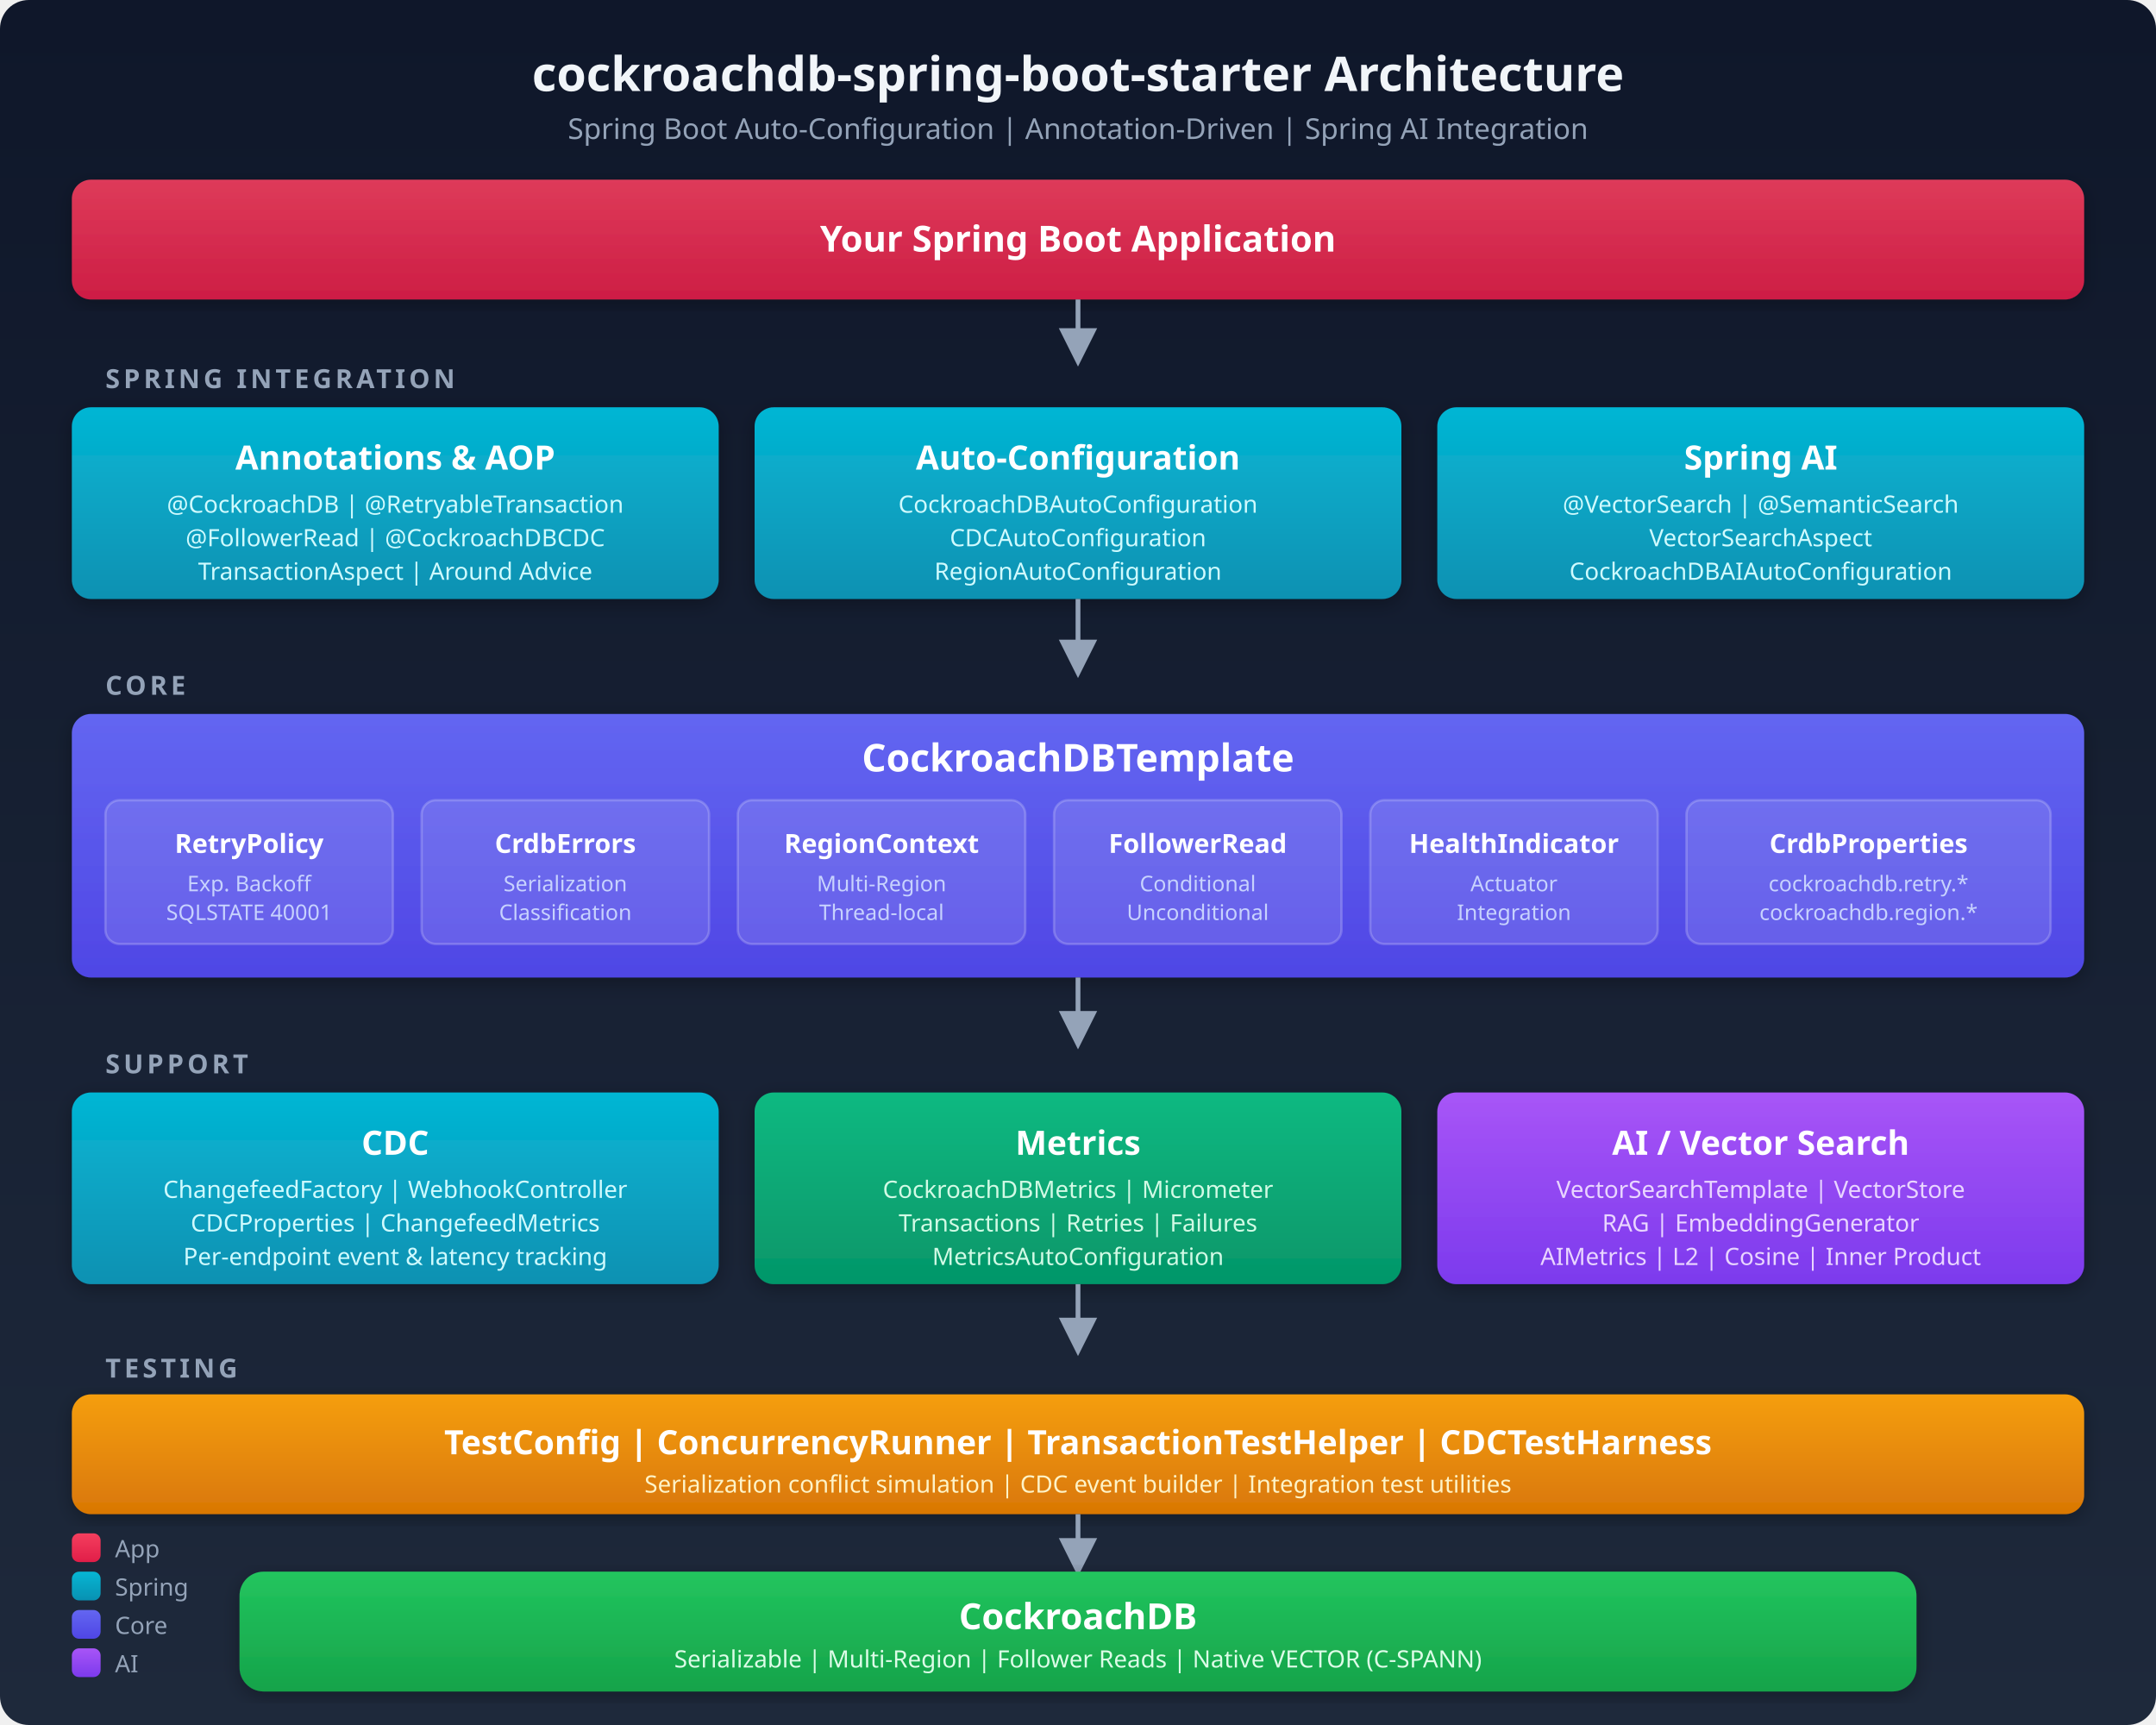
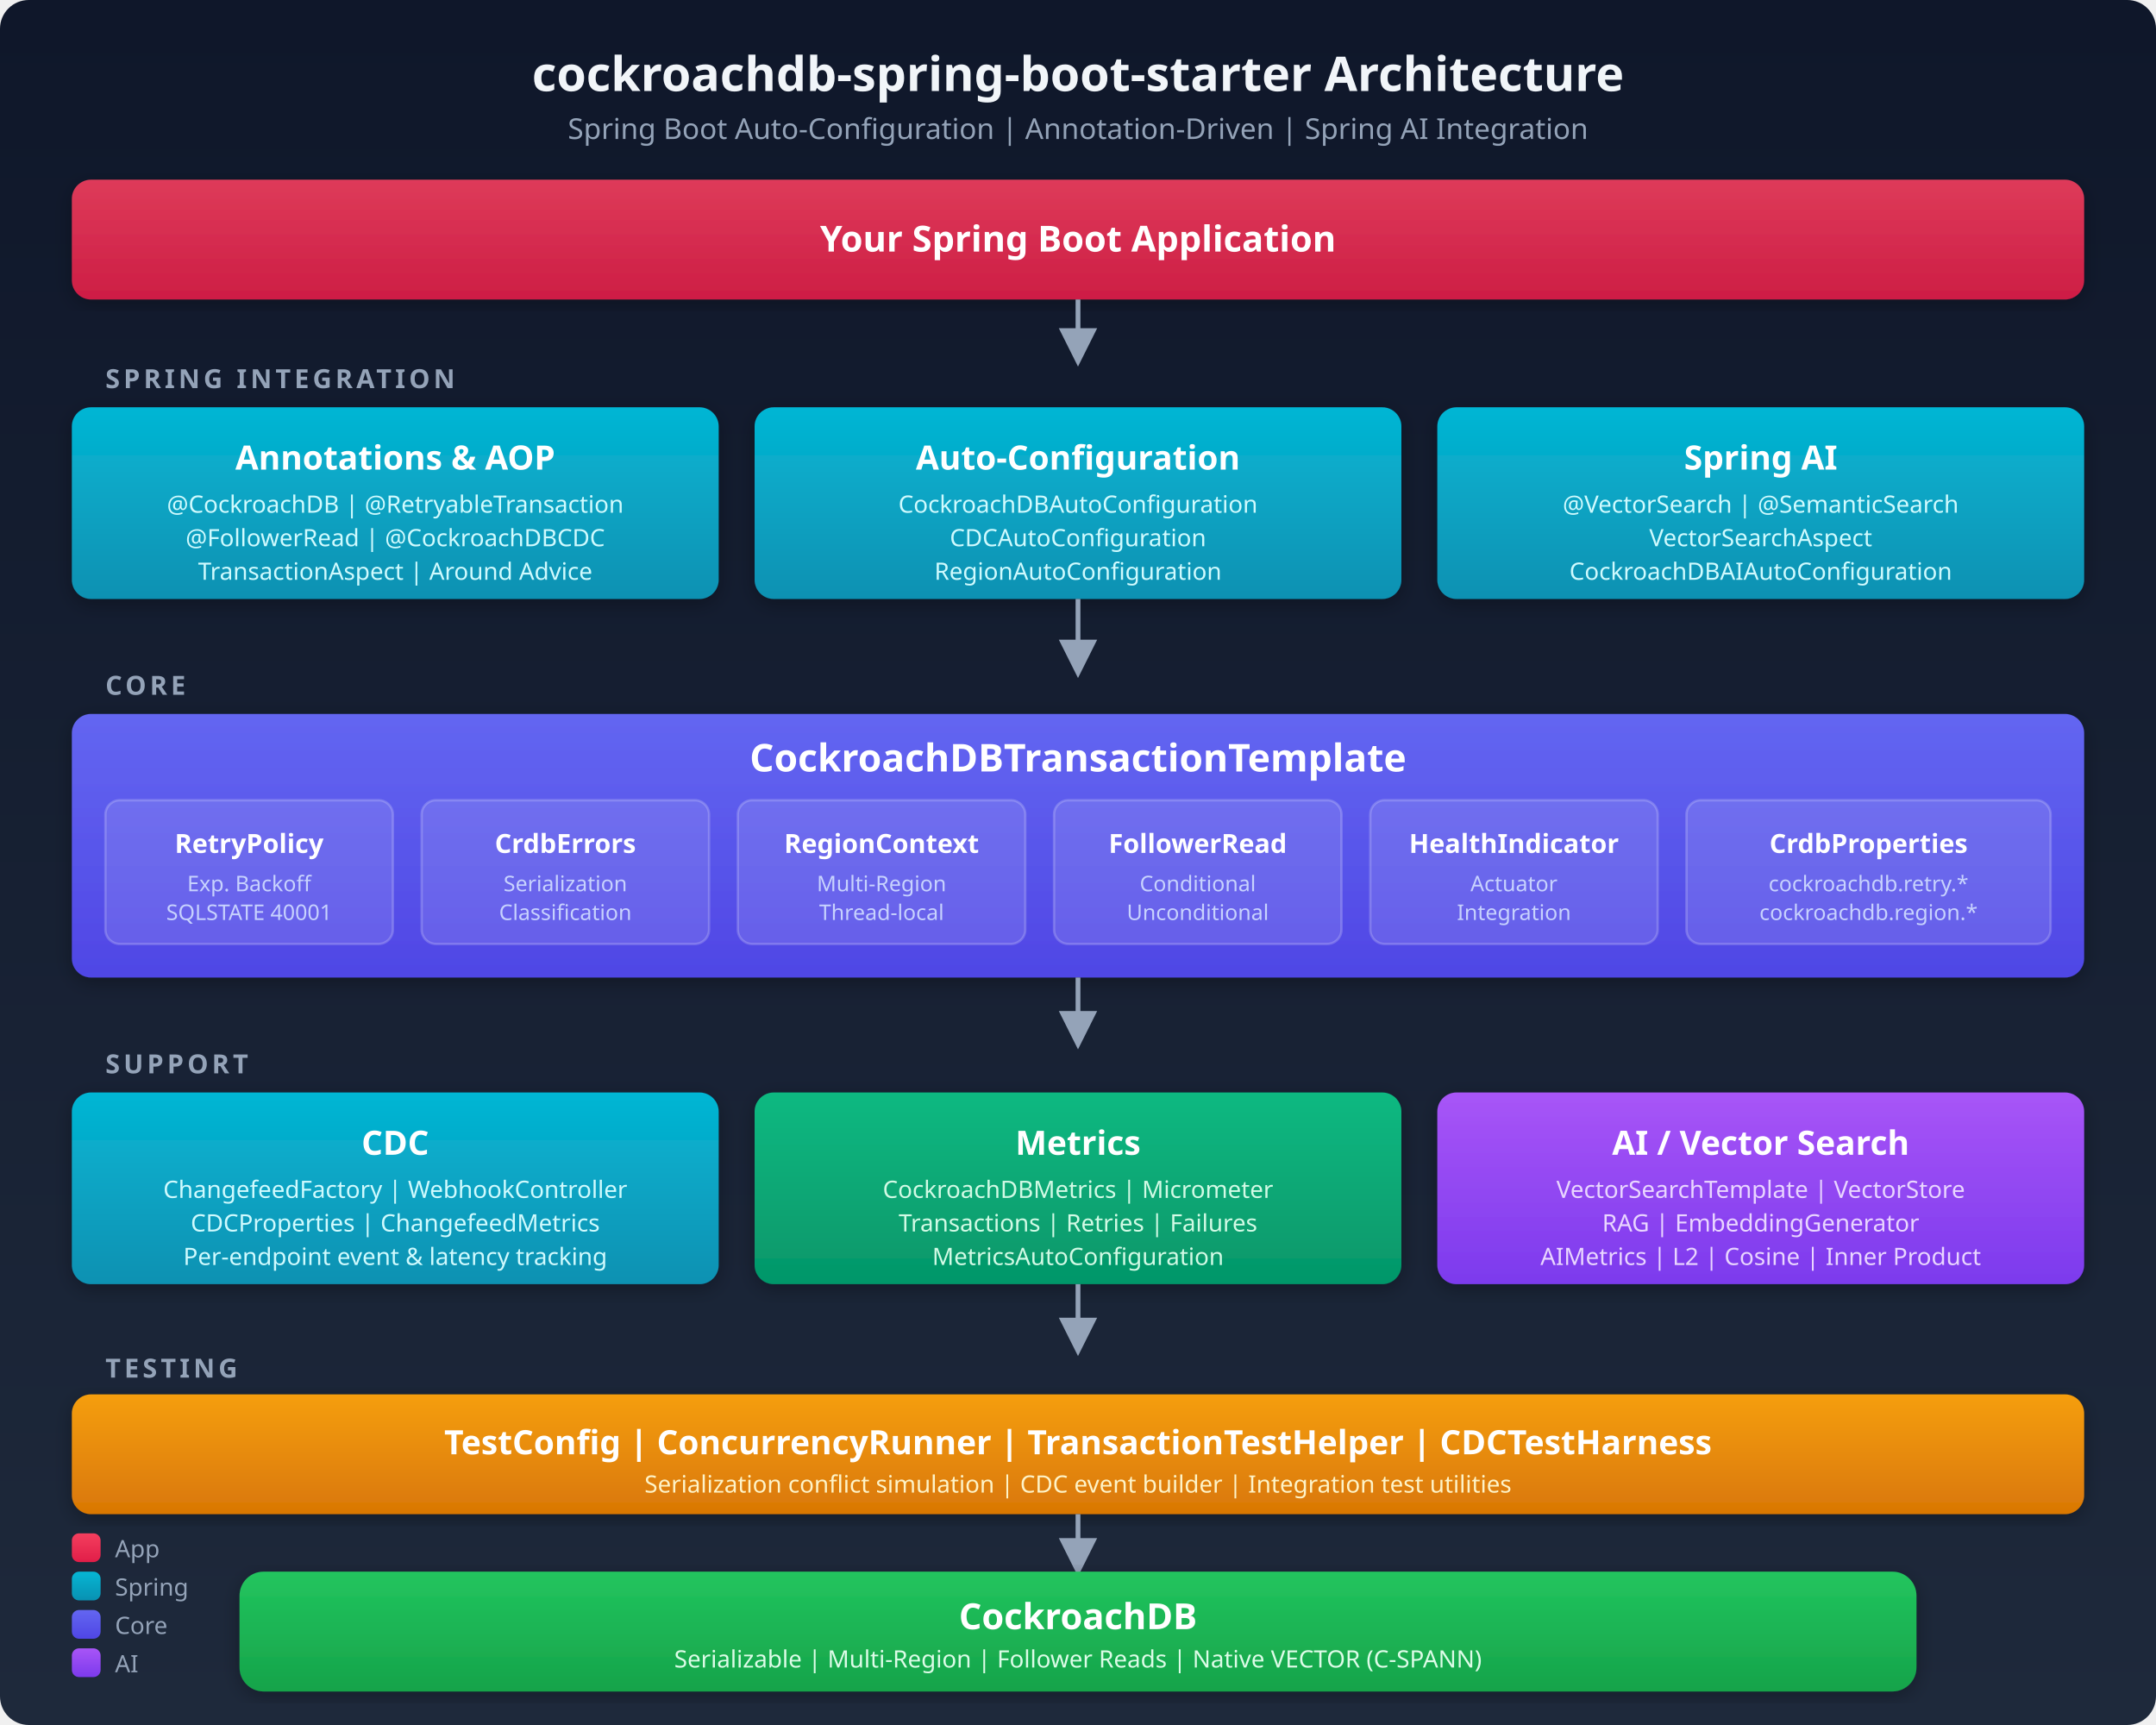
<svg xmlns="http://www.w3.org/2000/svg" viewBox="0 0 900 720" font-family="'Segoe UI', system-ui, -apple-system, sans-serif">
  <defs>
    <linearGradient id="bgGrad" x1="0%" y1="0%" x2="0%" y2="100%">
      <stop offset="0%" style="stop-color:#0f172a" />
      <stop offset="100%" style="stop-color:#1e293b" />
    </linearGradient>
    <linearGradient id="coreGrad" x1="0%" y1="0%" x2="0%" y2="100%">
      <stop offset="0%" style="stop-color:#6366f1" />
      <stop offset="100%" style="stop-color:#4f46e5" />
    </linearGradient>
    <linearGradient id="adapterGrad" x1="0%" y1="0%" x2="0%" y2="100%">
      <stop offset="0%" style="stop-color:#06b6d4" />
      <stop offset="100%" style="stop-color:#0891b2" />
    </linearGradient>
    <linearGradient id="testGrad" x1="0%" y1="0%" x2="0%" y2="100%">
      <stop offset="0%" style="stop-color:#f59e0b" />
      <stop offset="100%" style="stop-color:#d97706" />
    </linearGradient>
    <linearGradient id="metricsGrad" x1="0%" y1="0%" x2="0%" y2="100%">
      <stop offset="0%" style="stop-color:#10b981" />
      <stop offset="100%" style="stop-color:#059669" />
    </linearGradient>
    <linearGradient id="aiGrad" x1="0%" y1="0%" x2="0%" y2="100%">
      <stop offset="0%" style="stop-color:#a855f7" />
      <stop offset="100%" style="stop-color:#7c3aed" />
    </linearGradient>
    <linearGradient id="appGrad" x1="0%" y1="0%" x2="0%" y2="100%">
      <stop offset="0%" style="stop-color:#f43f5e" />
      <stop offset="100%" style="stop-color:#e11d48" />
    </linearGradient>
    <linearGradient id="dbGrad" x1="0%" y1="0%" x2="0%" y2="100%">
      <stop offset="0%" style="stop-color:#22c55e" />
      <stop offset="100%" style="stop-color:#16a34a" />
    </linearGradient>
    <filter id="shadow">
      <feDropShadow dx="0" dy="2" stdDeviation="4" flood-opacity="0.3" />
    </filter>
    <filter id="glow">
      <feGaussianBlur stdDeviation="2" result="blur" />
      <feMerge>
        <feMergeNode in="blur" />
        <feMergeNode in="SourceGraphic" />
      </feMerge>
    </filter>
    <marker id="arrowDown" viewBox="0 0 8 8" refX="4" refY="4" markerWidth="8" markerHeight="8" orient="auto">
      <path d="M0,0 L8,4 L0,8 Z" fill="#94a3b8" />
    </marker>
  </defs>
  <rect width="900" height="720" rx="12" fill="url(#bgGrad)" />
  <text x="450" y="38" text-anchor="middle" fill="#f1f5f9" font-size="20" font-weight="700">cockroachdb-spring-boot-starter Architecture</text>
  <text x="450" y="58" text-anchor="middle" fill="#94a3b8" font-size="12">Spring Boot Auto-Configuration | Annotation-Driven | Spring AI Integration</text>
  <rect x="30" y="75" width="840" height="50" rx="8" fill="url(#appGrad)" opacity="0.9" filter="url(#shadow)" />
  <text x="450" y="105" text-anchor="middle" fill="white" font-size="15" font-weight="600">Your Spring Boot Application</text>
  <line x1="450" y1="125" x2="450" y2="145" stroke="#94a3b8" stroke-width="2" marker-end="url(#arrowDown)" />
  <text x="44" y="162" fill="#94a3b8" font-size="11" font-weight="600" letter-spacing="1.5">SPRING INTEGRATION</text>
  <rect x="30" y="170" width="270" height="80" rx="8" fill="url(#adapterGrad)" filter="url(#shadow)" />
  <text x="165" y="196" text-anchor="middle" fill="white" font-size="14" font-weight="700">Annotations &amp; AOP</text>
  <text x="165" y="214" text-anchor="middle" fill="#cffafe" font-size="10">@CockroachDB | @RetryableTransaction</text>
  <text x="165" y="228" text-anchor="middle" fill="#cffafe" font-size="10">@FollowerRead | @CockroachDBCDC</text>
  <text x="165" y="242" text-anchor="middle" fill="#cffafe" font-size="10">TransactionAspect | Around Advice</text>
  <rect x="315" y="170" width="270" height="80" rx="8" fill="url(#adapterGrad)" filter="url(#shadow)" />
  <text x="450" y="196" text-anchor="middle" fill="white" font-size="14" font-weight="700">Auto-Configuration</text>
  <text x="450" y="214" text-anchor="middle" fill="#cffafe" font-size="10">CockroachDBAutoConfiguration</text>
  <text x="450" y="228" text-anchor="middle" fill="#cffafe" font-size="10">CDCAutoConfiguration</text>
  <text x="450" y="242" text-anchor="middle" fill="#cffafe" font-size="10">RegionAutoConfiguration</text>
  <rect x="600" y="170" width="270" height="80" rx="8" fill="url(#adapterGrad)" filter="url(#shadow)" />
  <text x="735" y="196" text-anchor="middle" fill="white" font-size="14" font-weight="700">Spring AI</text>
  <text x="735" y="214" text-anchor="middle" fill="#cffafe" font-size="10">@VectorSearch | @SemanticSearch</text>
  <text x="735" y="228" text-anchor="middle" fill="#cffafe" font-size="10">VectorSearchAspect</text>
  <text x="735" y="242" text-anchor="middle" fill="#cffafe" font-size="10">CockroachDBAIAutoConfiguration</text>
  <line x1="450" y1="250" x2="450" y2="275" stroke="#94a3b8" stroke-width="2" marker-end="url(#arrowDown)" />
  <text x="44" y="290" fill="#94a3b8" font-size="11" font-weight="600" letter-spacing="1.5">CORE</text>
  <rect x="30" y="298" width="840" height="110" rx="8" fill="url(#coreGrad)" filter="url(#shadow)" />
-   <text x="450" y="322" text-anchor="middle" fill="white" font-size="16" font-weight="700">CockroachDBTemplate</text>
+   <text x="450" y="322" text-anchor="middle" fill="white" font-size="16" font-weight="700">CockroachDBTransactionTemplate</text>
  <rect x="44" y="334" width="120" height="60" rx="6" fill="rgba(255,255,255,0.12)" stroke="rgba(255,255,255,0.2)" stroke-width="1" />
  <text x="104" y="356" text-anchor="middle" fill="white" font-size="11" font-weight="600">RetryPolicy</text>
  <text x="104" y="372" text-anchor="middle" fill="#c7d2fe" font-size="9">Exp. Backoff</text>
  <text x="104" y="384" text-anchor="middle" fill="#c7d2fe" font-size="9">SQLSTATE 40001</text>
  <rect x="176" y="334" width="120" height="60" rx="6" fill="rgba(255,255,255,0.12)" stroke="rgba(255,255,255,0.2)" stroke-width="1" />
  <text x="236" y="356" text-anchor="middle" fill="white" font-size="11" font-weight="600">CrdbErrors</text>
  <text x="236" y="372" text-anchor="middle" fill="#c7d2fe" font-size="9">Serialization</text>
  <text x="236" y="384" text-anchor="middle" fill="#c7d2fe" font-size="9">Classification</text>
  <rect x="308" y="334" width="120" height="60" rx="6" fill="rgba(255,255,255,0.12)" stroke="rgba(255,255,255,0.2)" stroke-width="1" />
  <text x="368" y="356" text-anchor="middle" fill="white" font-size="11" font-weight="600">RegionContext</text>
  <text x="368" y="372" text-anchor="middle" fill="#c7d2fe" font-size="9">Multi-Region</text>
  <text x="368" y="384" text-anchor="middle" fill="#c7d2fe" font-size="9">Thread-local</text>
  <rect x="440" y="334" width="120" height="60" rx="6" fill="rgba(255,255,255,0.12)" stroke="rgba(255,255,255,0.2)" stroke-width="1" />
  <text x="500" y="356" text-anchor="middle" fill="white" font-size="11" font-weight="600">FollowerRead</text>
  <text x="500" y="372" text-anchor="middle" fill="#c7d2fe" font-size="9">Conditional</text>
  <text x="500" y="384" text-anchor="middle" fill="#c7d2fe" font-size="9">Unconditional</text>
  <rect x="572" y="334" width="120" height="60" rx="6" fill="rgba(255,255,255,0.12)" stroke="rgba(255,255,255,0.2)" stroke-width="1" />
  <text x="632" y="356" text-anchor="middle" fill="white" font-size="11" font-weight="600">HealthIndicator</text>
  <text x="632" y="372" text-anchor="middle" fill="#c7d2fe" font-size="9">Actuator</text>
  <text x="632" y="384" text-anchor="middle" fill="#c7d2fe" font-size="9">Integration</text>
  <rect x="704" y="334" width="152" height="60" rx="6" fill="rgba(255,255,255,0.12)" stroke="rgba(255,255,255,0.2)" stroke-width="1" />
  <text x="780" y="356" text-anchor="middle" fill="white" font-size="11" font-weight="600">CrdbProperties</text>
  <text x="780" y="372" text-anchor="middle" fill="#c7d2fe" font-size="9">cockroachdb.retry.*</text>
  <text x="780" y="384" text-anchor="middle" fill="#c7d2fe" font-size="9">cockroachdb.region.*</text>
  <line x1="450" y1="408" x2="450" y2="430" stroke="#94a3b8" stroke-width="2" marker-end="url(#arrowDown)" />
  <text x="44" y="448" fill="#94a3b8" font-size="11" font-weight="600" letter-spacing="1.5">SUPPORT</text>
  <rect x="30" y="456" width="270" height="80" rx="8" fill="url(#adapterGrad)" filter="url(#shadow)" />
  <text x="165" y="482" text-anchor="middle" fill="white" font-size="14" font-weight="700">CDC</text>
  <text x="165" y="500" text-anchor="middle" fill="#cffafe" font-size="10">ChangefeedFactory | WebhookController</text>
  <text x="165" y="514" text-anchor="middle" fill="#cffafe" font-size="10">CDCProperties | ChangefeedMetrics</text>
  <text x="165" y="528" text-anchor="middle" fill="#cffafe" font-size="10">Per-endpoint event &amp; latency tracking</text>
  <rect x="315" y="456" width="270" height="80" rx="8" fill="url(#metricsGrad)" filter="url(#shadow)" />
  <text x="450" y="482" text-anchor="middle" fill="white" font-size="14" font-weight="700">Metrics</text>
  <text x="450" y="500" text-anchor="middle" fill="#d1fae5" font-size="10">CockroachDBMetrics | Micrometer</text>
  <text x="450" y="514" text-anchor="middle" fill="#d1fae5" font-size="10">Transactions | Retries | Failures</text>
  <text x="450" y="528" text-anchor="middle" fill="#d1fae5" font-size="10">MetricsAutoConfiguration</text>
  <rect x="600" y="456" width="270" height="80" rx="8" fill="url(#aiGrad)" filter="url(#shadow)" />
  <text x="735" y="482" text-anchor="middle" fill="white" font-size="14" font-weight="700">AI / Vector Search</text>
  <text x="735" y="500" text-anchor="middle" fill="#e9d5ff" font-size="10">VectorSearchTemplate | VectorStore</text>
  <text x="735" y="514" text-anchor="middle" fill="#e9d5ff" font-size="10">RAG | EmbeddingGenerator</text>
  <text x="735" y="528" text-anchor="middle" fill="#e9d5ff" font-size="10">AIMetrics | L2 | Cosine | Inner Product</text>
  <line x1="450" y1="536" x2="450" y2="558" stroke="#94a3b8" stroke-width="2" marker-end="url(#arrowDown)" />
  <text x="44" y="575" fill="#94a3b8" font-size="11" font-weight="600" letter-spacing="1.5">TESTING</text>
  <rect x="30" y="582" width="840" height="50" rx="8" fill="url(#testGrad)" filter="url(#shadow)" />
  <text x="450" y="607" text-anchor="middle" fill="white" font-size="14" font-weight="700">TestConfig  |  ConcurrencyRunner  |  TransactionTestHelper  |  CDCTestHarness</text>
  <text x="450" y="623" text-anchor="middle" fill="#fef3c7" font-size="10">Serialization conflict simulation | CDC event builder | Integration test utilities</text>
  <line x1="450" y1="632" x2="450" y2="650" stroke="#94a3b8" stroke-width="2" marker-end="url(#arrowDown)" />
  <rect x="100" y="656" width="700" height="50" rx="10" fill="url(#dbGrad)" filter="url(#shadow)" />
  <text x="450" y="680" text-anchor="middle" fill="white" font-size="15" font-weight="700">CockroachDB</text>
  <text x="450" y="696" text-anchor="middle" fill="#dcfce7" font-size="10">Serializable | Multi-Region | Follower Reads | Native VECTOR (C-SPANN)</text>
  <rect x="30" y="640" width="12" height="12" rx="3" fill="url(#appGrad)" />
  <text x="48" y="650" fill="#94a3b8" font-size="10">App</text>
  <rect x="30" y="656" width="12" height="12" rx="3" fill="url(#adapterGrad)" />
  <text x="48" y="666" fill="#94a3b8" font-size="10">Spring</text>
  <rect x="30" y="672" width="12" height="12" rx="3" fill="url(#coreGrad)" />
  <text x="48" y="682" fill="#94a3b8" font-size="10">Core</text>
  <rect x="30" y="688" width="12" height="12" rx="3" fill="url(#aiGrad)" />
  <text x="48" y="698" fill="#94a3b8" font-size="10">AI</text>
</svg>
